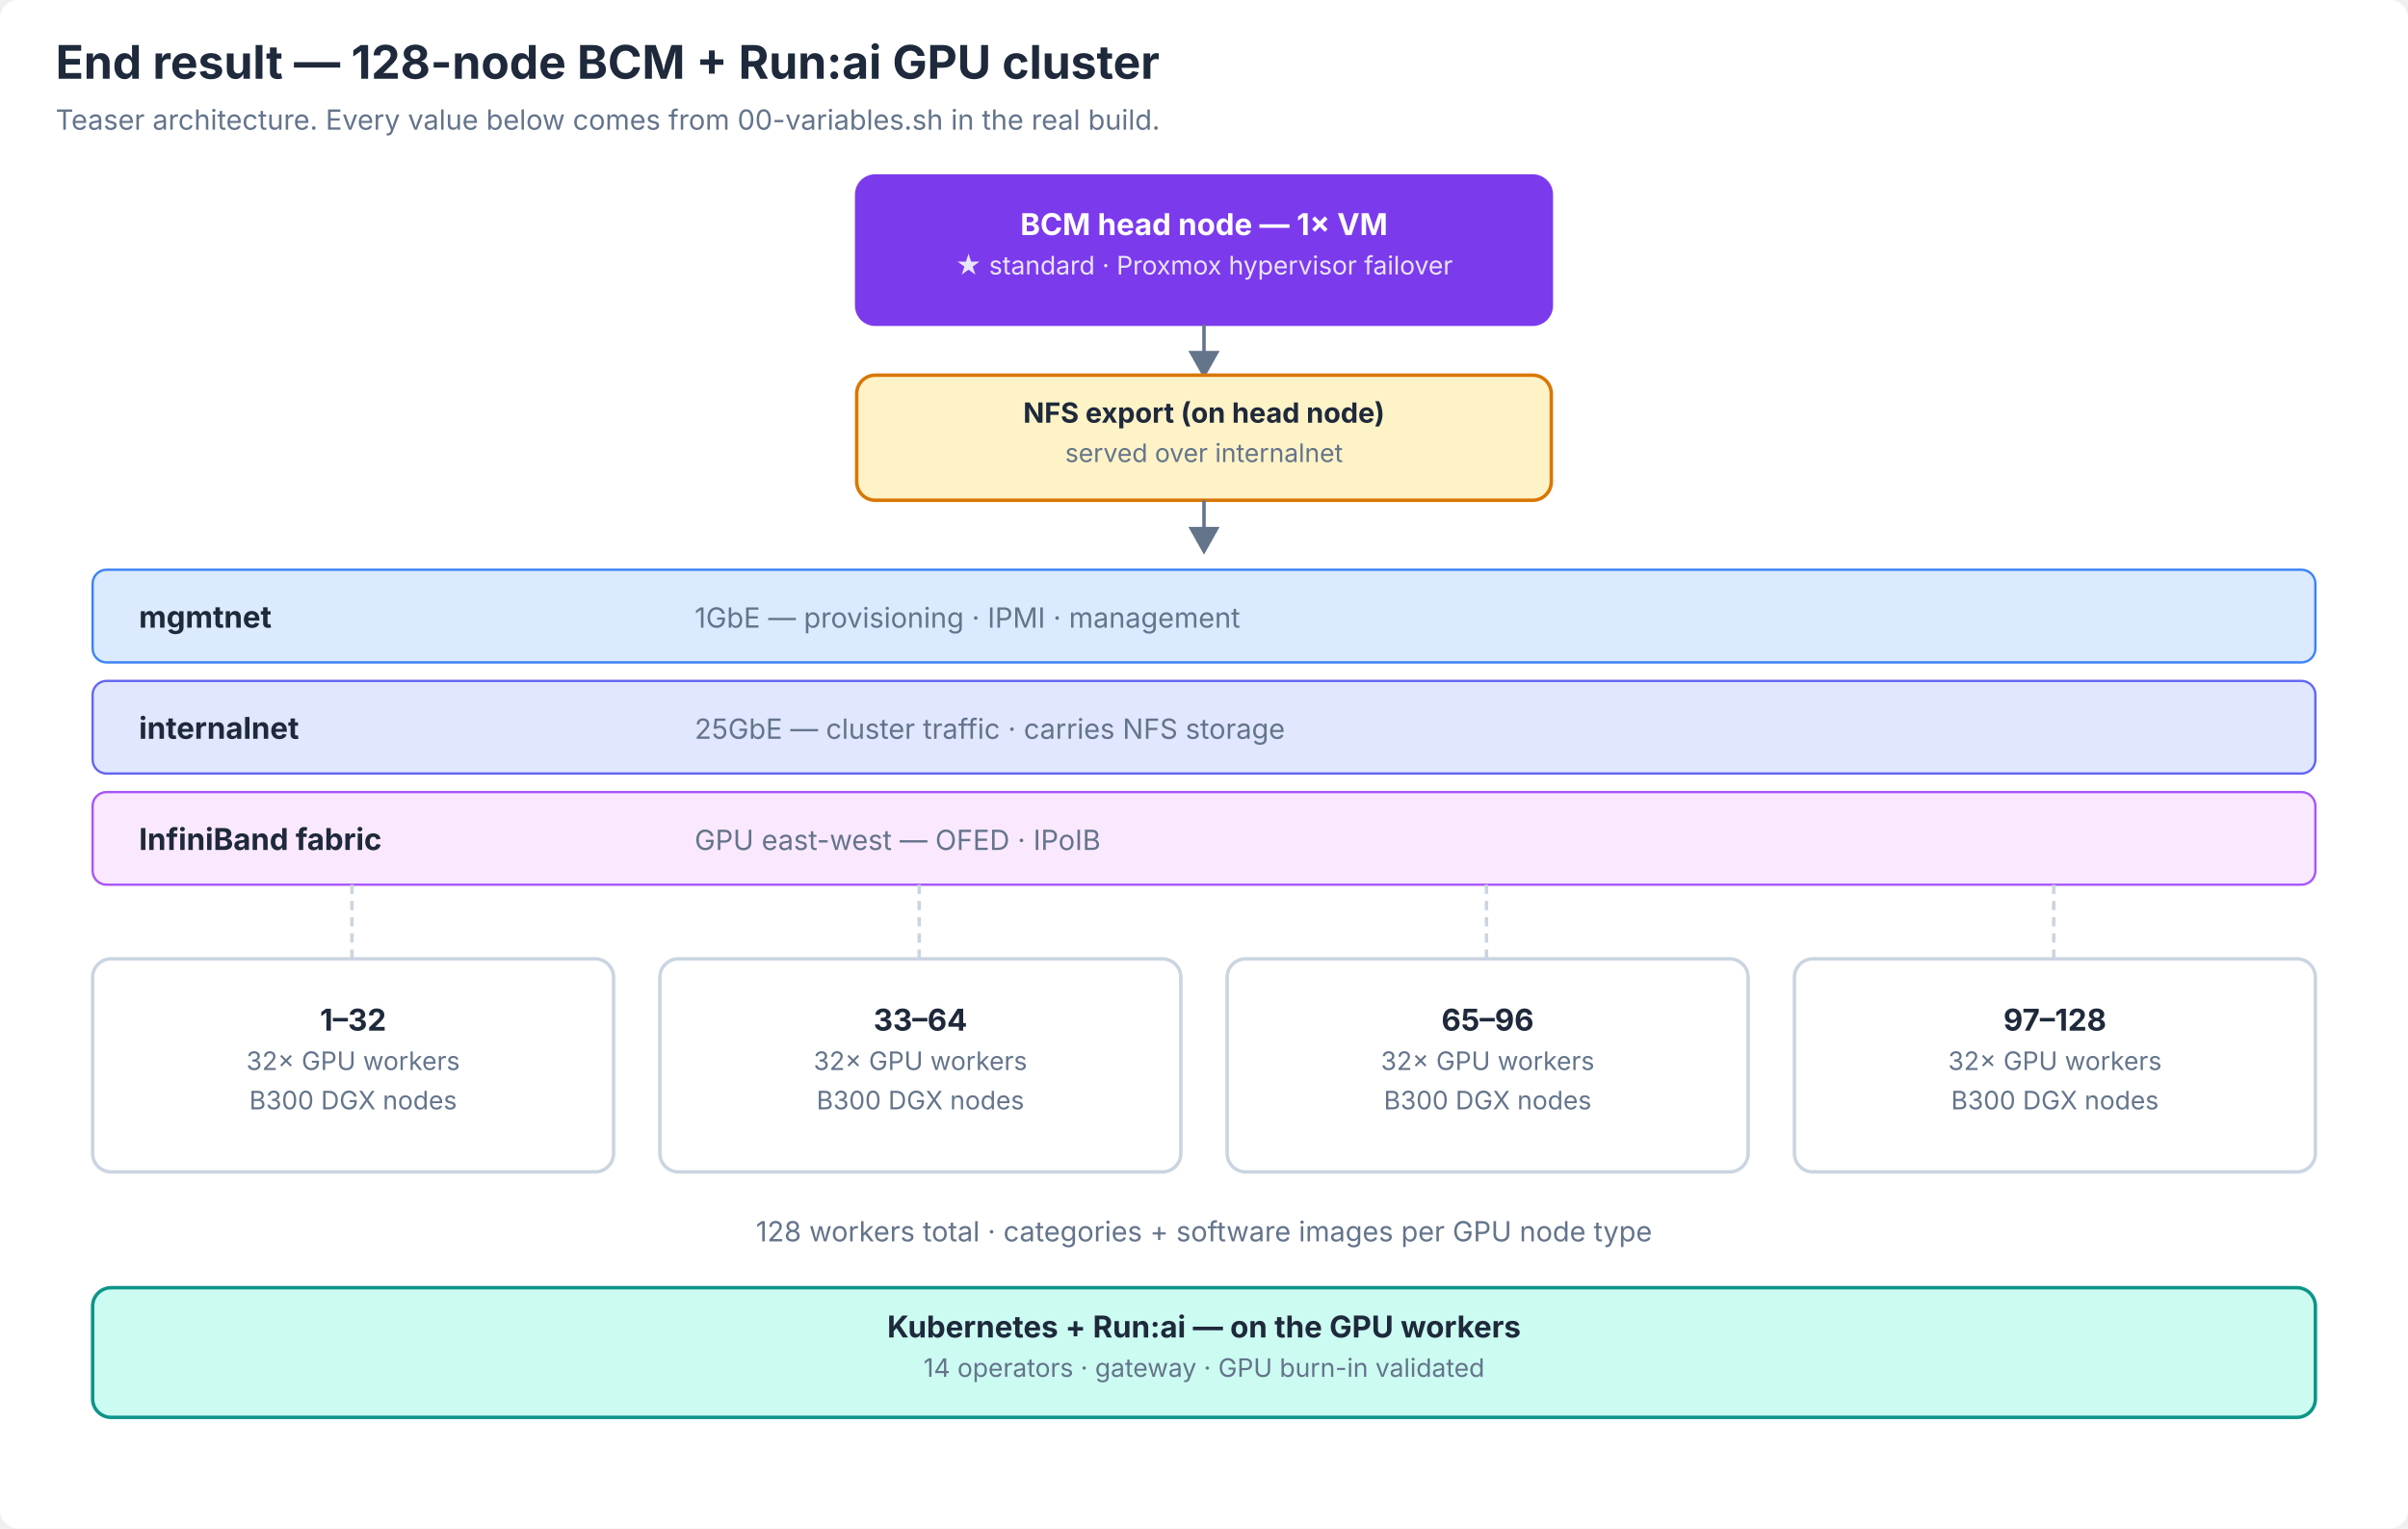
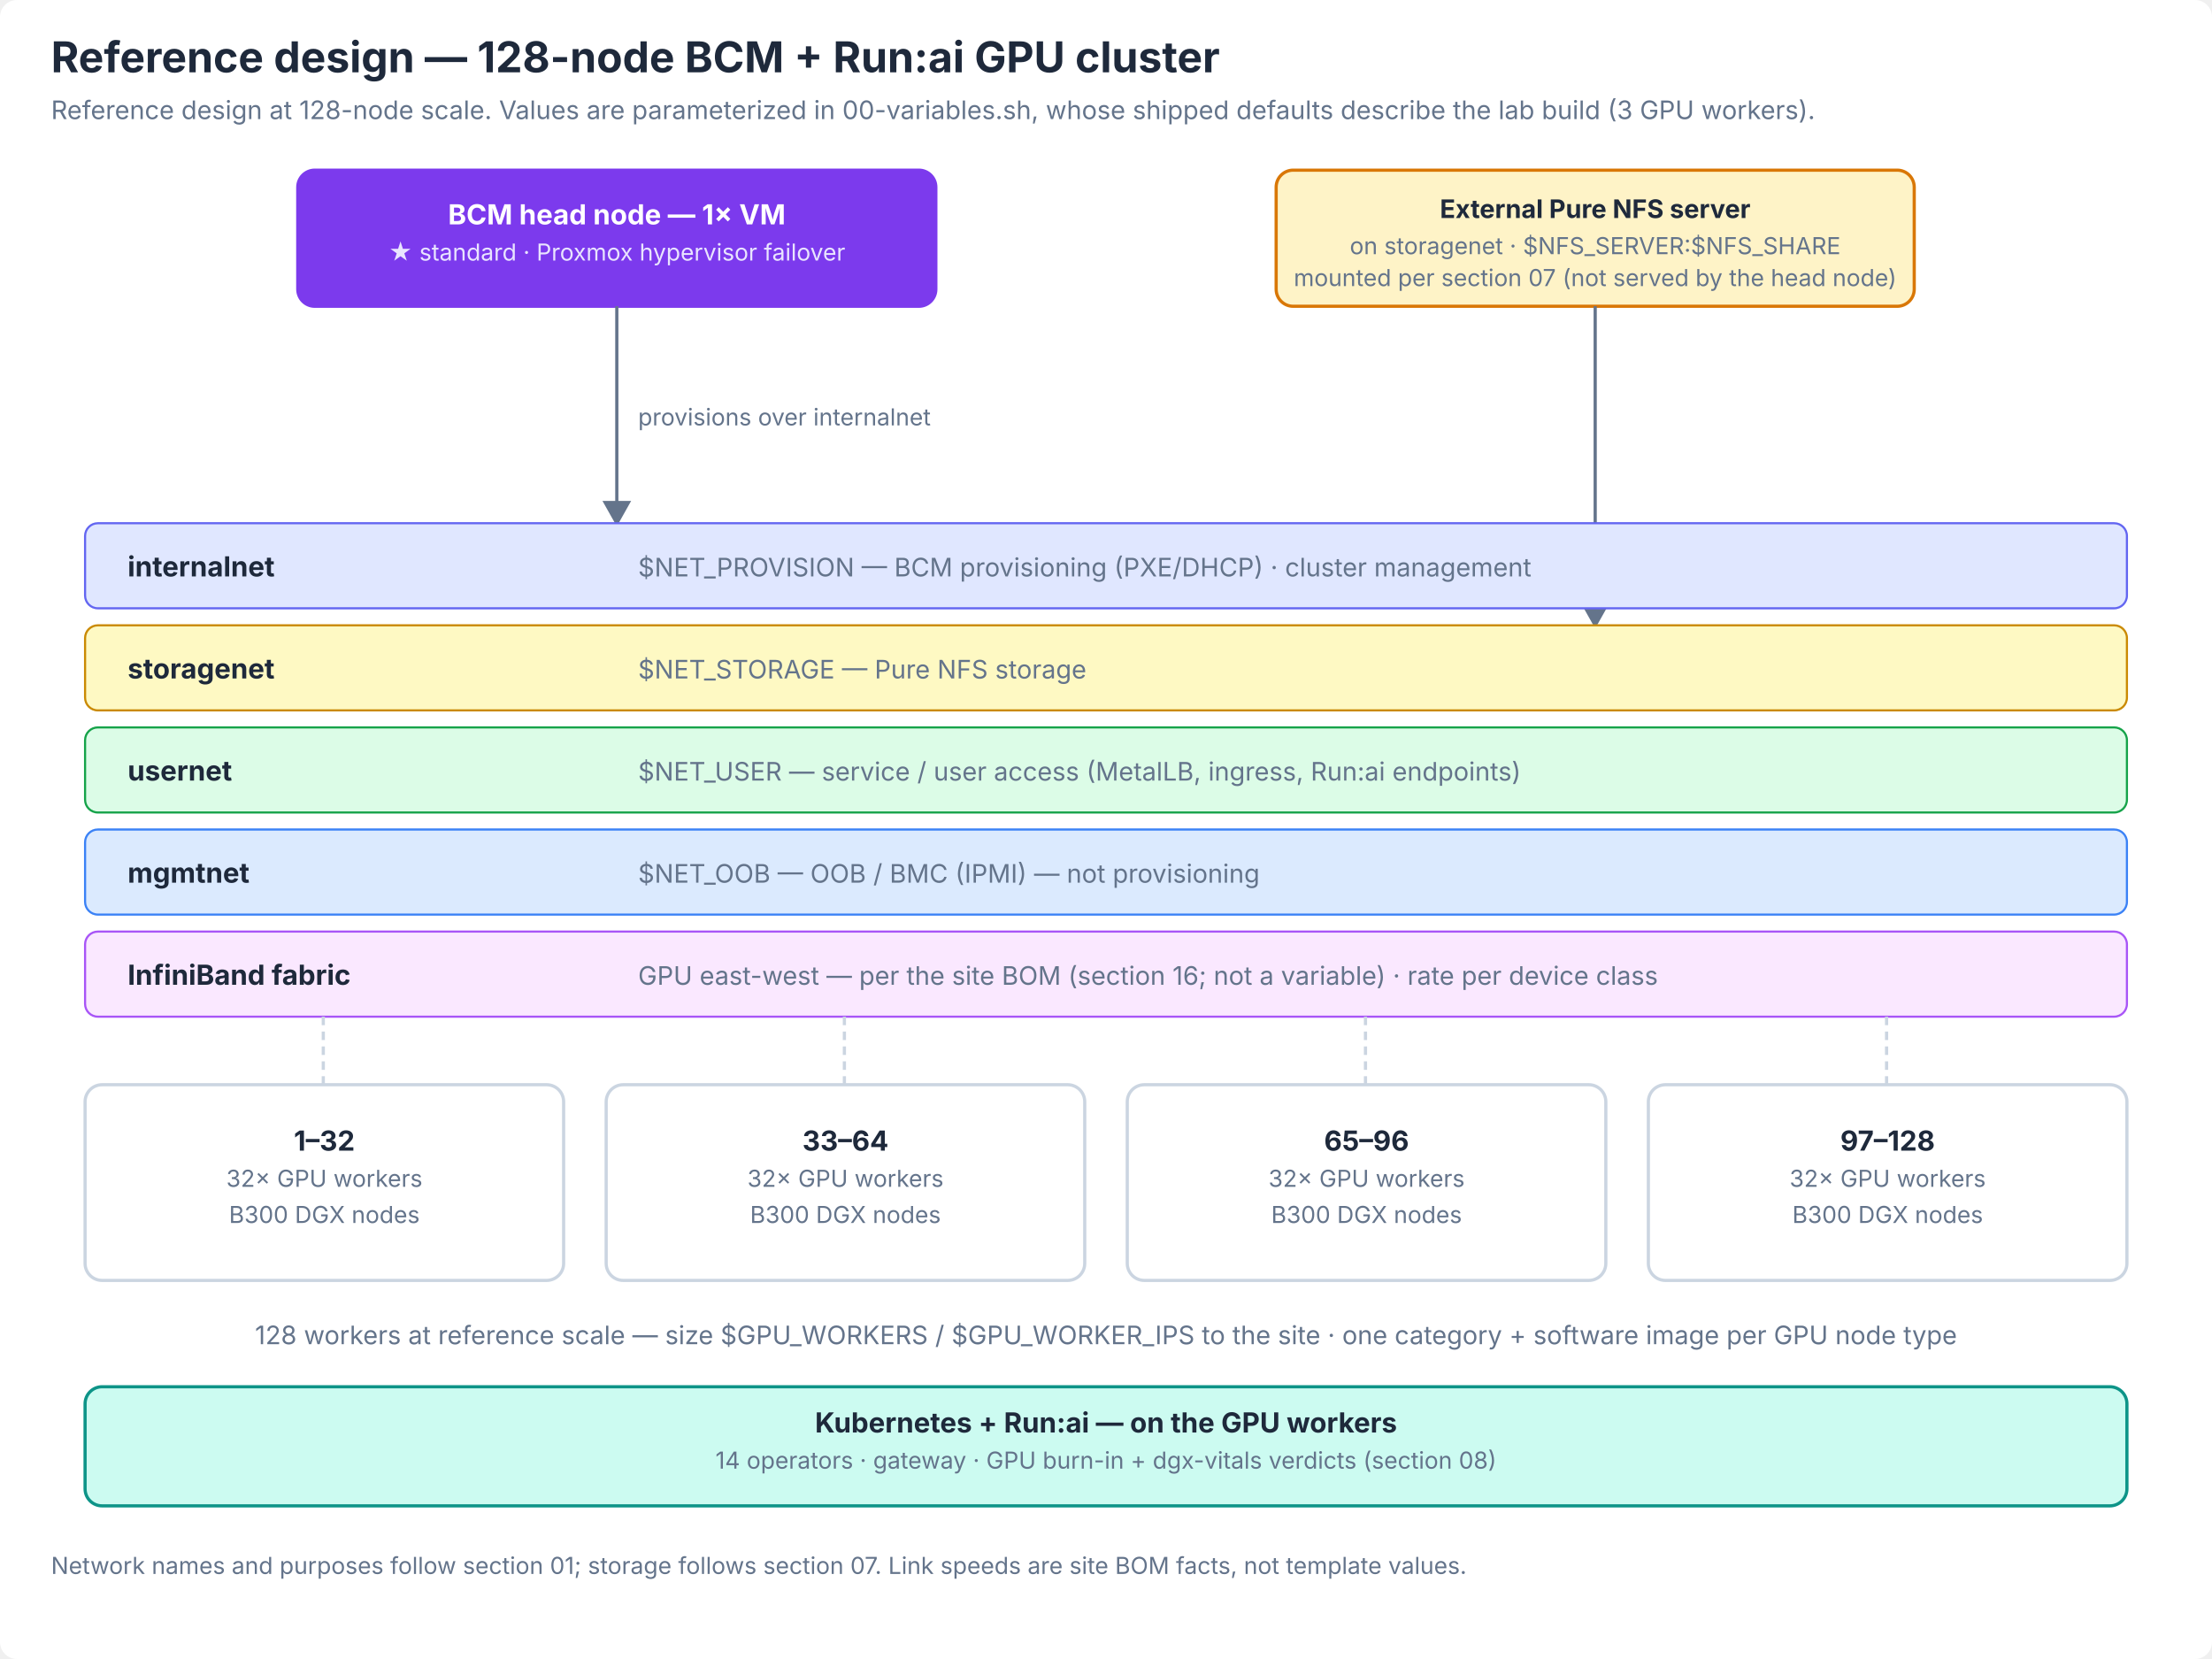
- <svg xmlns="http://www.w3.org/2000/svg" width="1040" height="660" viewBox="0 0 1040 660" font-family="system-ui,-apple-system,'Segoe UI',sans-serif">
-   <rect width="1040" height="660" fill="#ffffff" rx="8" />
+ <svg xmlns="http://www.w3.org/2000/svg" width="1040" height="780" viewBox="0 0 1040 780" font-family="system-ui,-apple-system,'Segoe UI',sans-serif">
+   <rect width="1040" height="780" fill="#ffffff" rx="8" />
  <defs>
    <marker id="arr" markerWidth="9" markerHeight="9" refX="7" refY="4.5" orient="auto">
      <path d="M0,0 L8,4.5 L0,9 z" fill="#64748b" />
    </marker>
  </defs>
-   <text x="24" y="34" font-size="20" font-weight="700" fill="#1e293b">End result — 128-node BCM + Run:ai GPU cluster</text>
-   <text x="24" y="56" font-size="12" fill="#64748b">Teaser architecture. Every value below comes from 00-variables.sh in the real build.</text>
-   <rect x="370" y="76" width="300" height="64" rx="8" fill="#7c3aed" stroke="#7c3aed" stroke-width="1.5" />
-   <text x="520.0" y="101.5" font-size="13" font-weight="700" fill="#ffffff" text-anchor="middle">BCM head node — 1× VM</text>
-   <text x="520.0" y="118.5" font-size="11" fill="#e9e4ff" text-anchor="middle">★ standard · Proxmox hypervisor failover</text>
-   <line x1="520" y1="140" x2="520" y2="162" stroke="#64748b" stroke-width="1.5" marker-end="url(#arr)" />
-   <rect x="370" y="162" width="300" height="54" rx="8" fill="#fef3c7" stroke="#d97706" stroke-width="1.5" />
-   <text x="520.0" y="182.5" font-size="12" font-weight="700" fill="#1e293b" text-anchor="middle">NFS export (on head node)</text>
-   <text x="520.0" y="199.5" font-size="11" fill="#64748b" text-anchor="middle">served over internalnet</text>
-   <line x1="520" y1="216" x2="520" y2="238" stroke="#64748b" stroke-width="1.5" marker-end="url(#arr)" />
-   <rect x="40" y="246" width="960" height="40" rx="6" fill="#dbeafe" stroke="#3b82f6" stroke-width="1" />
-   <text x="60" y="271" font-size="13" font-weight="700" fill="#1e293b">mgmtnet</text>
-   <text x="300" y="271" font-size="12" fill="#64748b">1GbE — provisioning · IPMI · management</text>
-   <rect x="40" y="294" width="960" height="40" rx="6" fill="#e0e7ff" stroke="#6366f1" stroke-width="1" />
-   <text x="60" y="319" font-size="13" font-weight="700" fill="#1e293b">internalnet</text>
-   <text x="300" y="319" font-size="12" fill="#64748b">25GbE — cluster traffic · carries NFS storage</text>
-   <rect x="40" y="342" width="960" height="40" rx="6" fill="#fae8ff" stroke="#a855f7" stroke-width="1" />
-   <text x="60" y="367" font-size="13" font-weight="700" fill="#1e293b">InfiniBand fabric</text>
-   <text x="300" y="367" font-size="12" fill="#64748b">GPU east-west — OFED · IPoIB</text>
-   <rect x="40" y="414" width="225" height="92" rx="8" fill="#ffffff" stroke="#cbd5e1" stroke-width="1.5" />
-   <text x="152.5" y="445.0" font-size="13" font-weight="700" fill="#1e293b" text-anchor="middle">1–32</text>
-   <text x="152.5" y="462.0" font-size="11" fill="#64748b" text-anchor="middle">32× GPU workers</text>
-   <text x="152.5" y="479.0" font-size="11" fill="#64748b" text-anchor="middle">B300 DGX nodes</text>
-   <line x1="152" y1="382" x2="152" y2="414" stroke="#cbd5e1" stroke-width="1.5" stroke-dasharray="4,3" />
-   <rect x="285" y="414" width="225" height="92" rx="8" fill="#ffffff" stroke="#cbd5e1" stroke-width="1.5" />
-   <text x="397.5" y="445.0" font-size="13" font-weight="700" fill="#1e293b" text-anchor="middle">33–64</text>
-   <text x="397.5" y="462.0" font-size="11" fill="#64748b" text-anchor="middle">32× GPU workers</text>
-   <text x="397.5" y="479.0" font-size="11" fill="#64748b" text-anchor="middle">B300 DGX nodes</text>
-   <line x1="397" y1="382" x2="397" y2="414" stroke="#cbd5e1" stroke-width="1.5" stroke-dasharray="4,3" />
-   <rect x="530" y="414" width="225" height="92" rx="8" fill="#ffffff" stroke="#cbd5e1" stroke-width="1.5" />
-   <text x="642.5" y="445.0" font-size="13" font-weight="700" fill="#1e293b" text-anchor="middle">65–96</text>
-   <text x="642.5" y="462.0" font-size="11" fill="#64748b" text-anchor="middle">32× GPU workers</text>
-   <text x="642.5" y="479.0" font-size="11" fill="#64748b" text-anchor="middle">B300 DGX nodes</text>
-   <line x1="642" y1="382" x2="642" y2="414" stroke="#cbd5e1" stroke-width="1.5" stroke-dasharray="4,3" />
-   <rect x="775" y="414" width="225" height="92" rx="8" fill="#ffffff" stroke="#cbd5e1" stroke-width="1.5" />
-   <text x="887.5" y="445.0" font-size="13" font-weight="700" fill="#1e293b" text-anchor="middle">97–128</text>
-   <text x="887.5" y="462.0" font-size="11" fill="#64748b" text-anchor="middle">32× GPU workers</text>
-   <text x="887.5" y="479.0" font-size="11" fill="#64748b" text-anchor="middle">B300 DGX nodes</text>
-   <line x1="887" y1="382" x2="887" y2="414" stroke="#cbd5e1" stroke-width="1.5" stroke-dasharray="4,3" />
-   <text x="520" y="536" font-size="12" fill="#64748b" text-anchor="middle">128 workers total · categories + software images per GPU node type</text>
-   <rect x="40" y="556" width="960" height="56" rx="8" fill="#ccfbf1" stroke="#0d9488" stroke-width="1.5" />
-   <text x="520.0" y="577.5" font-size="13" font-weight="700" fill="#1e293b" text-anchor="middle">Kubernetes + Run:ai — on the GPU workers</text>
-   <text x="520.0" y="594.5" font-size="11" fill="#64748b" text-anchor="middle">14 operators · gateway · GPU burn-in validated</text>
+   <text x="24" y="34" font-size="20" font-weight="700" fill="#1e293b">Reference design — 128-node BCM + Run:ai GPU cluster</text>
+   <text x="24" y="56" font-size="12" fill="#64748b">Reference design at 128-node scale. Values are parameterized in 00-variables.sh, whose shipped defaults describe the lab build (3 GPU workers).</text>
+   <rect x="140" y="80" width="300" height="64" rx="8" fill="#7c3aed" stroke="#7c3aed" stroke-width="1.5" />
+   <text x="290.0" y="105.5" font-size="13" font-weight="700" fill="#ffffff" text-anchor="middle">BCM head node — 1× VM</text>
+   <text x="290.0" y="122.5" font-size="11" fill="#e9e4ff" text-anchor="middle">★ standard · Proxmox hypervisor failover</text>
+   <line x1="290" y1="144" x2="290" y2="246" stroke="#64748b" stroke-width="1.5" marker-end="url(#arr)" />
+   <text x="300" y="200" font-size="11" fill="#64748b">provisions over internalnet</text>
+   <rect x="600" y="80" width="300" height="64" rx="8" fill="#fef3c7" stroke="#d97706" stroke-width="1.5" />
+   <text x="750.0" y="102.5" font-size="12" font-weight="700" fill="#1e293b" text-anchor="middle">External Pure NFS server</text>
+   <text x="750.0" y="119.5" font-size="11" fill="#64748b" text-anchor="middle">on storagenet · $NFS_SERVER:$NFS_SHARE</text>
+   <text x="750.0" y="134.5" font-size="11" fill="#64748b" text-anchor="middle">mounted per section 07 (not served by the head node)</text>
+   <line x1="750" y1="144" x2="750" y2="294" stroke="#64748b" stroke-width="1.5" marker-end="url(#arr)" />
+   <rect x="40" y="246" width="960" height="40" rx="6" fill="#e0e7ff" stroke="#6366f1" stroke-width="1" />
+   <text x="60" y="271" font-size="13" font-weight="700" fill="#1e293b">internalnet</text>
+   <text x="300" y="271" font-size="12" fill="#64748b">$NET_PROVISION — BCM provisioning (PXE/DHCP) · cluster management</text>
+   <rect x="40" y="294" width="960" height="40" rx="6" fill="#fef9c3" stroke="#ca8a04" stroke-width="1" />
+   <text x="60" y="319" font-size="13" font-weight="700" fill="#1e293b">storagenet</text>
+   <text x="300" y="319" font-size="12" fill="#64748b">$NET_STORAGE — Pure NFS storage</text>
+   <rect x="40" y="342" width="960" height="40" rx="6" fill="#dcfce7" stroke="#16a34a" stroke-width="1" />
+   <text x="60" y="367" font-size="13" font-weight="700" fill="#1e293b">usernet</text>
+   <text x="300" y="367" font-size="12" fill="#64748b">$NET_USER — service / user access (MetalLB, ingress, Run:ai endpoints)</text>
+   <rect x="40" y="390" width="960" height="40" rx="6" fill="#dbeafe" stroke="#3b82f6" stroke-width="1" />
+   <text x="60" y="415" font-size="13" font-weight="700" fill="#1e293b">mgmtnet</text>
+   <text x="300" y="415" font-size="12" fill="#64748b">$NET_OOB — OOB / BMC (IPMI) — not provisioning</text>
+   <rect x="40" y="438" width="960" height="40" rx="6" fill="#fae8ff" stroke="#a855f7" stroke-width="1" />
+   <text x="60" y="463" font-size="13" font-weight="700" fill="#1e293b">InfiniBand fabric</text>
+   <text x="300" y="463" font-size="12" fill="#64748b">GPU east-west — per the site BOM (section 16; not a variable) · rate per device class</text>
+   <rect x="40" y="510" width="225" height="92" rx="8" fill="#ffffff" stroke="#cbd5e1" stroke-width="1.5" />
+   <text x="152.5" y="541.0" font-size="13" font-weight="700" fill="#1e293b" text-anchor="middle">1–32</text>
+   <text x="152.5" y="558.0" font-size="11" fill="#64748b" text-anchor="middle">32× GPU workers</text>
+   <text x="152.5" y="575.0" font-size="11" fill="#64748b" text-anchor="middle">B300 DGX nodes</text>
+   <line x1="152" y1="478" x2="152" y2="510" stroke="#cbd5e1" stroke-width="1.5" stroke-dasharray="4,3" />
+   <rect x="285" y="510" width="225" height="92" rx="8" fill="#ffffff" stroke="#cbd5e1" stroke-width="1.5" />
+   <text x="397.5" y="541.0" font-size="13" font-weight="700" fill="#1e293b" text-anchor="middle">33–64</text>
+   <text x="397.5" y="558.0" font-size="11" fill="#64748b" text-anchor="middle">32× GPU workers</text>
+   <text x="397.5" y="575.0" font-size="11" fill="#64748b" text-anchor="middle">B300 DGX nodes</text>
+   <line x1="397" y1="478" x2="397" y2="510" stroke="#cbd5e1" stroke-width="1.5" stroke-dasharray="4,3" />
+   <rect x="530" y="510" width="225" height="92" rx="8" fill="#ffffff" stroke="#cbd5e1" stroke-width="1.5" />
+   <text x="642.5" y="541.0" font-size="13" font-weight="700" fill="#1e293b" text-anchor="middle">65–96</text>
+   <text x="642.5" y="558.0" font-size="11" fill="#64748b" text-anchor="middle">32× GPU workers</text>
+   <text x="642.5" y="575.0" font-size="11" fill="#64748b" text-anchor="middle">B300 DGX nodes</text>
+   <line x1="642" y1="478" x2="642" y2="510" stroke="#cbd5e1" stroke-width="1.5" stroke-dasharray="4,3" />
+   <rect x="775" y="510" width="225" height="92" rx="8" fill="#ffffff" stroke="#cbd5e1" stroke-width="1.5" />
+   <text x="887.5" y="541.0" font-size="13" font-weight="700" fill="#1e293b" text-anchor="middle">97–128</text>
+   <text x="887.5" y="558.0" font-size="11" fill="#64748b" text-anchor="middle">32× GPU workers</text>
+   <text x="887.5" y="575.0" font-size="11" fill="#64748b" text-anchor="middle">B300 DGX nodes</text>
+   <line x1="887" y1="478" x2="887" y2="510" stroke="#cbd5e1" stroke-width="1.5" stroke-dasharray="4,3" />
+   <text x="520" y="632" font-size="12" fill="#64748b" text-anchor="middle">128 workers at reference scale — size $GPU_WORKERS / $GPU_WORKER_IPS to the site · one category + software image per GPU node type</text>
+   <rect x="40" y="652" width="960" height="56" rx="8" fill="#ccfbf1" stroke="#0d9488" stroke-width="1.5" />
+   <text x="520.0" y="673.5" font-size="13" font-weight="700" fill="#1e293b" text-anchor="middle">Kubernetes + Run:ai — on the GPU workers</text>
+   <text x="520.0" y="690.5" font-size="11" fill="#64748b" text-anchor="middle">14 operators · gateway · GPU burn-in + dgx-vitals verdicts (section 08)</text>
+   <text x="24" y="740" font-size="11" fill="#64748b">Network names and purposes follow section 01; storage follows section 07. Link speeds are site BOM facts, not template values.</text>
</svg>
